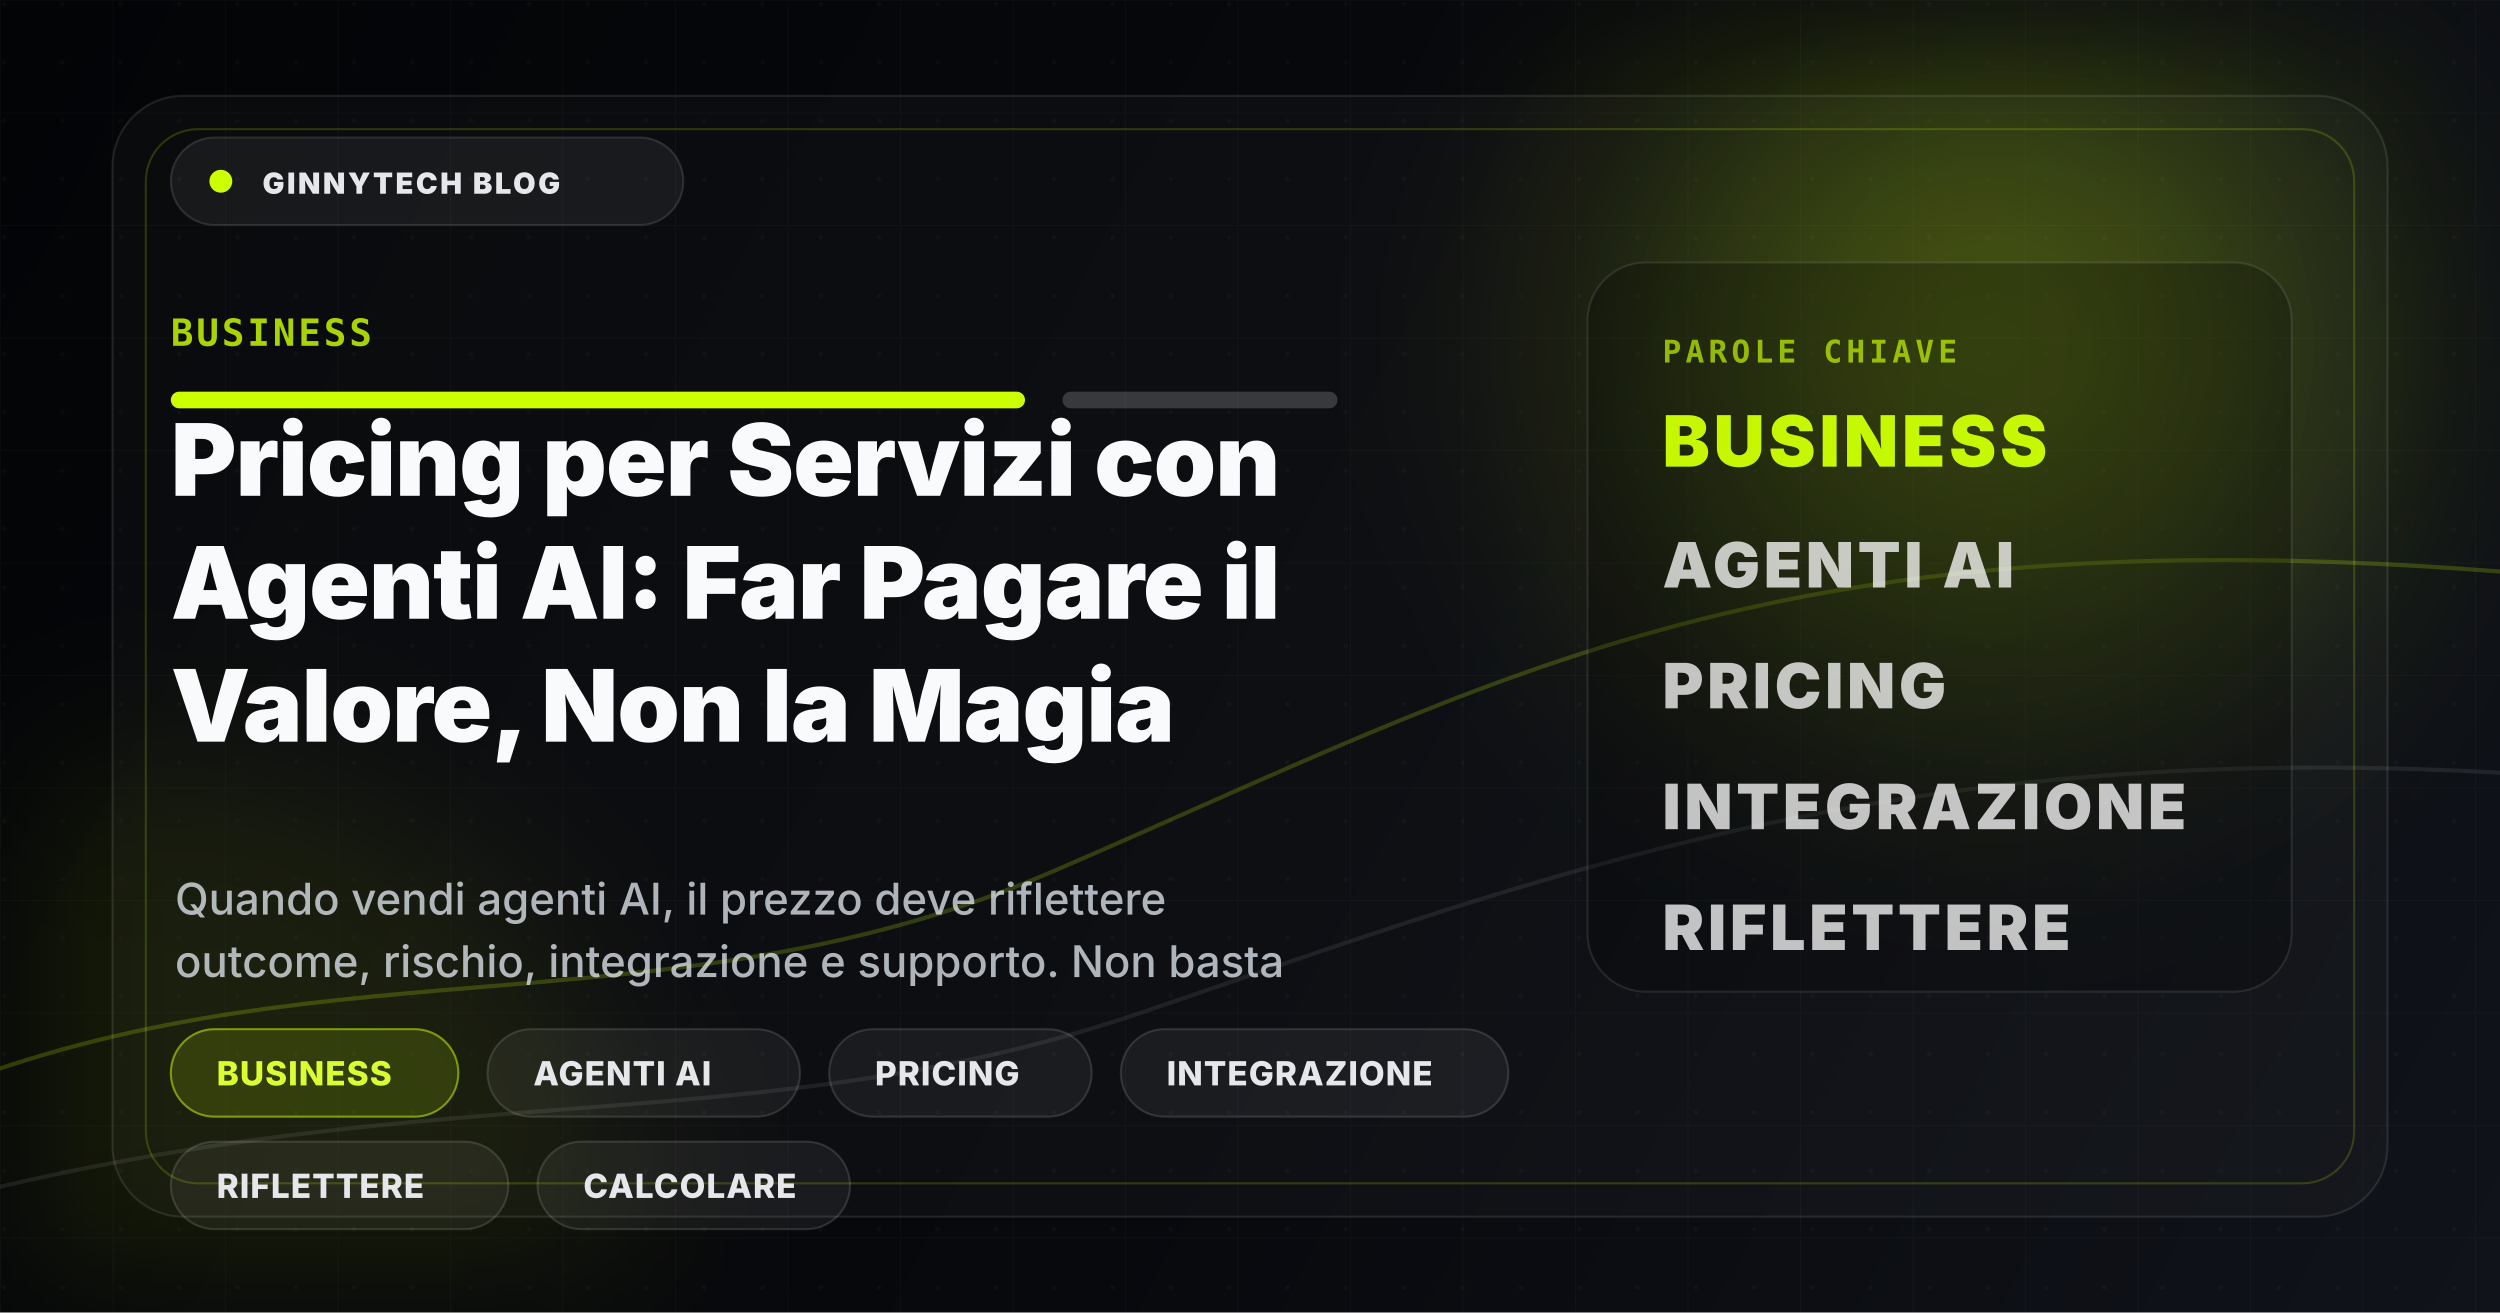
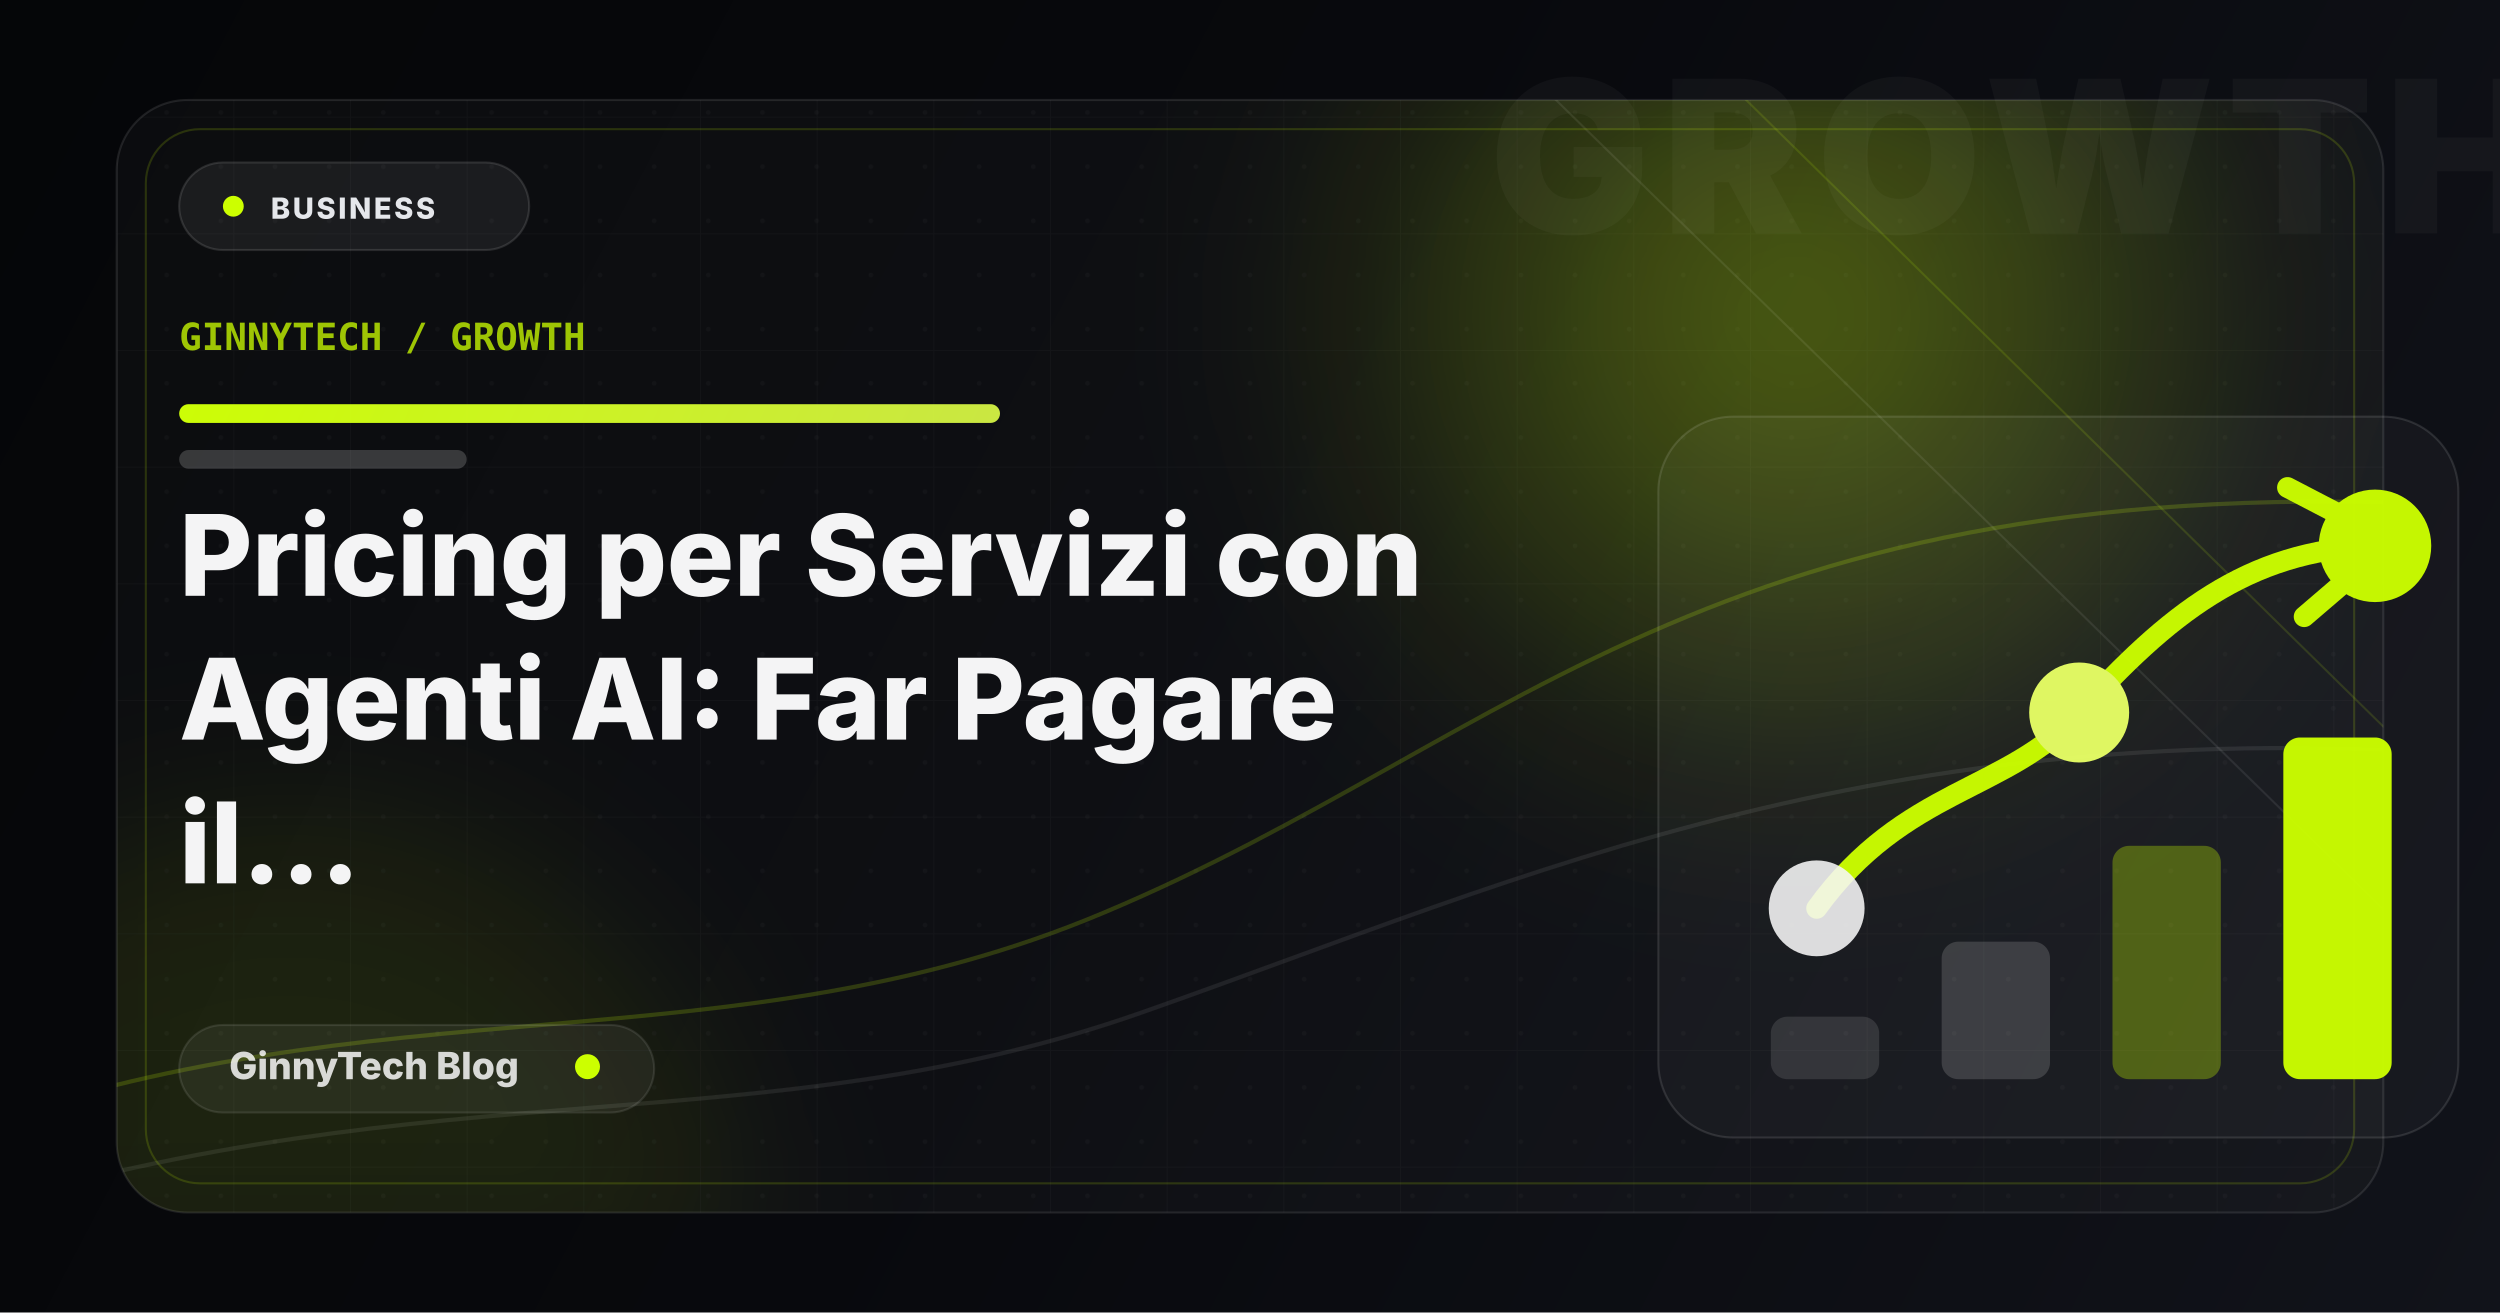
- <svg xmlns="http://www.w3.org/2000/svg" width="1200" height="630" viewBox="0 0 1200 630" fill="none" role="img" aria-label="Copertina articolo GinnyTech: Pricing per Servizi con Agenti AI: Far Pagare il Valore, Non la Magia">
+ <svg xmlns="http://www.w3.org/2000/svg" width="1200" height="630" viewBox="0 0 1200 630" fill="none">
  <defs>
    <linearGradient id="bg" x1="0" y1="0" x2="1200" y2="630" gradientUnits="userSpaceOnUse">
-       <stop offset="0" stop-color="#030406" />
-       <stop offset="0.55" stop-color="#08090d" />
-       <stop offset="1" stop-color="#10131a" />
+       <stop offset="0" stop-color="#050608" />
+       <stop offset="0.46" stop-color="#08090d" />
+       <stop offset="1" stop-color="#11131a" />
    </linearGradient>
-     <radialGradient id="limeGlow" cx="50%" cy="50%" r="50%">
-       <stop offset="0" stop-color="#ccff00" stop-opacity="0.34" />
+     <linearGradient id="lime" x1="96" y1="100" x2="1060" y2="548" gradientUnits="userSpaceOnUse">
+       <stop offset="0" stop-color="#ccff00" stop-opacity="1" />
+       <stop offset="0.52" stop-color="#e7ff65" stop-opacity="0.86" />
+       <stop offset="1" stop-color="#b3e600" stop-opacity="0.9" />
+     </linearGradient>
+     <radialGradient id="glow" cx="50%" cy="50%" r="50%">
+       <stop offset="0" stop-color="#ccff00" stop-opacity="0.35" />
      <stop offset="1" stop-color="#ccff00" stop-opacity="0" />
    </radialGradient>
-     <pattern id="grid" width="54" height="54" patternUnits="userSpaceOnUse">
-       <path d="M54 0H0V54" stroke="rgba(255,255,255,0.07)" stroke-width="1" />
-     </pattern>
-     <pattern id="dots" width="28" height="28" patternUnits="userSpaceOnUse">
-       <circle cx="2" cy="2" r="1.1" fill="rgba(255,255,255,0.13)" />
-     </pattern>
-     <filter id="blur" x="-50%" y="-50%" width="200%" height="200%">
+     <filter id="softBlur" x="-40%" y="-40%" width="180%" height="180%">
      <feGaussianBlur stdDeviation="44" />
    </filter>
+     <pattern id="dots" width="26" height="26" patternUnits="userSpaceOnUse">
+       <circle cx="2" cy="2" r="1.15" fill="rgba(255,255,255,0.12)" />
+     </pattern>
+     <pattern id="grid" width="56" height="56" patternUnits="userSpaceOnUse">
+       <path d="M56 0H0V56" stroke="rgba(255,255,255,0.08)" stroke-width="1" />
+     </pattern>
+     <clipPath id="frameClip">
+       <rect x="56" y="48" width="1088" height="534" rx="34" />
+     </clipPath>
  </defs>
  <rect width="1200" height="630" fill="url(#bg)" />
-   <rect width="1200" height="630" fill="url(#grid)" opacity="0.34" />
-   <rect width="1200" height="630" fill="url(#dots)" opacity="0.18" />
-   <circle cx="955" cy="166" r="258" fill="url(#limeGlow)" filter="url(#blur)" />
-   <circle cx="80" cy="590" r="220" fill="#ccff00" fill-opacity="0.08" filter="url(#blur)" />
-   <path d="M-20 520C160 452 326 496 506 418C724 324 852 244 1220 276" stroke="rgba(204,255,0,0.20)" stroke-width="2" />
-   <path d="M-18 574C214 516 366 548 548 486C742 420 914 352 1218 372" stroke="rgba(255,255,255,0.08)" stroke-width="2" />
-   <rect x="54" y="46" width="1092" height="538" rx="34" fill="rgba(255,255,255,0.024)" stroke="rgba(255,255,255,0.10)" />
-   <rect x="70" y="62" width="1060" height="506" rx="25" stroke="rgba(204,255,0,0.18)" />
-   <g transform="translate(82 94)">
-     <rect x="0" y="-28" width="246" height="42" rx="21" fill="rgba(255,255,255,0.06)" stroke="rgba(255,255,255,0.12)" />
-     <circle cx="24" cy="-7" r="5.5" fill="#ccff00" />
-     <text x="44" y="-1" font-family="Montserrat, Inter, Arial, sans-serif" font-size="14" font-weight="850" letter-spacing="1.2" fill="#e5e7eb">GINNYTECH BLOG</text>
+   <g clip-path="url(#frameClip)">
+     <rect x="0" y="0" width="1200" height="630" fill="url(#grid)" opacity="0.28" />
+     <rect x="0" y="0" width="1200" height="630" fill="url(#dots)" opacity="0.2" />
+     <circle cx="862" cy="152" r="260" fill="url(#glow)" filter="url(#softBlur)" />
+     <circle cx="138" cy="602" r="210" fill="#ccff00" fill-opacity="0.09" filter="url(#softBlur)" />
+     <path d="M-20 544C180 470 350 514 530 438C730 354 826 218 1208 244" stroke="rgba(204,255,0,0.18)" stroke-width="2" />
+     <path d="M-18 582C212 512 366 550 548 486C736 420 906 338 1210 364" stroke="rgba(255,255,255,0.08)" stroke-width="2" />
+     <path d="M616 -80L1166 458" stroke="rgba(255,255,255,0.08)" stroke-width="1" />
+     <path d="M708 -80L1190 394" stroke="rgba(204,255,0,0.13)" stroke-width="1" />
  </g>
-   <text x="82" y="166" font-family="JetBrains Mono, Consolas, monospace" font-size="18" font-weight="800" letter-spacing="1.4" fill="rgba(204,255,0,0.82)">BUSINESS</text>
-   <rect x="82" y="188" width="410" height="8" rx="4" fill="#ccff00" />
-   <rect x="510" y="188" width="132" height="8" rx="4" fill="rgba(255,255,255,0.18)" />
-   <text x="82" y="238" font-family="Montserrat, Inter, Arial, sans-serif" font-size="48" font-weight="850" letter-spacing="-0.4" fill="#f8fafc">Pricing per Servizi con</text>
-   <text x="82" y="297" font-family="Montserrat, Inter, Arial, sans-serif" font-size="48" font-weight="850" letter-spacing="-0.4" fill="#f8fafc">Agenti AI: Far Pagare il</text>
-   <text x="82" y="356" font-family="Montserrat, Inter, Arial, sans-serif" font-size="48" font-weight="850" letter-spacing="-0.4" fill="#f8fafc">Valore, Non la Magia</text>
-   <text x="84" y="439" font-family="Inter, Arial, sans-serif" font-size="21" font-weight="500" fill="rgba(226,232,240,0.76)">Quando vendi agenti AI, il prezzo deve riflettere</text>
-   <text x="84" y="469" font-family="Inter, Arial, sans-serif" font-size="21" font-weight="500" fill="rgba(226,232,240,0.76)">outcome, rischio, integrazione e supporto. Non basta</text>
-   <g opacity="0.96">
-     <rect x="762" y="126" width="338" height="350" rx="28" fill="rgba(0,0,0,0.24)" stroke="rgba(255,255,255,0.10)" />
-     <text x="798" y="174" font-family="JetBrains Mono, Consolas, monospace" font-size="15" font-weight="800" letter-spacing="2" fill="rgba(204,255,0,0.70)">PAROLE CHIAVE</text>
-     <text x="798" y="224" font-family="Montserrat, Inter, Arial, sans-serif" font-size="34" font-weight="900" letter-spacing="1.8" fill="#ccff00">BUSINESS</text>
-     <text x="798" y="282" font-family="Montserrat, Inter, Arial, sans-serif" font-size="30" font-weight="900" letter-spacing="1.8" fill="rgba(255,255,255,0.78)">AGENTI AI</text>
-     <text x="798" y="340" font-family="Montserrat, Inter, Arial, sans-serif" font-size="30" font-weight="900" letter-spacing="1.8" fill="rgba(255,255,255,0.78)">PRICING</text>
-     <text x="798" y="398" font-family="Montserrat, Inter, Arial, sans-serif" font-size="30" font-weight="900" letter-spacing="1.8" fill="rgba(255,255,255,0.78)">INTEGRAZIONE</text>
-     <text x="798" y="456" font-family="Montserrat, Inter, Arial, sans-serif" font-size="30" font-weight="900" letter-spacing="1.8" fill="rgba(255,255,255,0.78)">RIFLETTERE</text>
+   <rect x="56" y="48" width="1088" height="534" rx="34" fill="rgba(255,255,255,0.025)" stroke="rgba(255,255,255,0.10)" />
+   <rect x="70" y="62" width="1060" height="506" rx="26" stroke="rgba(204,255,0,0.16)" stroke-width="1" />
+   <rect x="86" y="78" width="168" height="42" rx="21" fill="rgba(255,255,255,0.065)" stroke="rgba(255,255,255,0.12)" />
+   <circle cx="112" cy="99" r="5" fill="#ccff00" />
+   <text x="130" y="105" font-family="Montserrat, Inter, Arial, sans-serif" font-size="14" font-weight="800" letter-spacing="1.2" fill="#e5e7eb">BUSINESS</text>
+   <text x="86" y="168" font-family="JetBrains Mono, Consolas, monospace" font-size="18" font-weight="700" fill="rgba(204,255,0,0.76)">GINNYTECH / GROWTH</text>
+   <rect x="86" y="194" width="394" height="9" rx="4.5" fill="url(#lime)" />
+   <rect x="86" y="216" width="138" height="9" rx="4.5" fill="rgba(255,255,255,0.18)" />
+   <text x="715" y="112" font-family="Montserrat, Inter, Arial, sans-serif" font-size="102" font-weight="900" letter-spacing="6" fill="rgba(255,255,255,0.035)">GROWTH</text>
+   <g transform="translate(754 136)" opacity="0.96">
+     <rect x="42" y="64" width="384" height="346" rx="36" fill="rgba(255,255,255,0.035)" stroke="rgba(255,255,255,0.12)" />
+     <path d="M118 300C160 242 210 244 244 206C286 160 324 128 386 126" stroke="#ccff00" stroke-width="10" stroke-linecap="round" fill="none" />
+     <path d="M344 98L394 124L352 160" stroke="#ccff00" stroke-width="10" stroke-linecap="round" stroke-linejoin="round" fill="none" />
+     <circle cx="118" cy="300" r="23" fill="rgba(255,255,255,0.88)" />
+     <circle cx="244" cy="206" r="24" fill="#e7ff65" />
+     <circle cx="386" cy="126" r="27" fill="#ccff00" />
+     <rect x="96" y="352" width="52" height="30" rx="8" fill="rgba(255,255,255,0.12)" />
+     <rect x="178" y="316" width="52" height="66" rx="8" fill="rgba(255,255,255,0.16)" />
+     <rect x="260" y="270" width="52" height="112" rx="8" fill="rgba(204,255,0,0.32)" />
+     <rect x="342" y="218" width="52" height="164" rx="8" fill="#ccff00" />
  </g>
-   <g transform="translate(82 526)">
-     <rect x="0" y="-32" width="138" height="42" rx="21" fill="rgba(204,255,0,0.14)" stroke="rgba(204,255,0,0.52)" />
-     <text x="22" y="-5" font-family="Montserrat, Inter, Arial, sans-serif" font-size="16" font-weight="800" letter-spacing="0.5" fill="#d9ff33">BUSINESS</text>
-   </g>
-   <g transform="translate(234 526)">
-     <rect x="0" y="-32" width="150" height="42" rx="21" fill="rgba(255,255,255,0.055)" stroke="rgba(255,255,255,0.13)" />
-     <text x="22" y="-5" font-family="Montserrat, Inter, Arial, sans-serif" font-size="16" font-weight="800" letter-spacing="0.5" fill="#e5e7eb">AGENTI AI</text>
-   </g>
-   <g transform="translate(398 526)">
-     <rect x="0" y="-32" width="126" height="42" rx="21" fill="rgba(255,255,255,0.055)" stroke="rgba(255,255,255,0.13)" />
-     <text x="22" y="-5" font-family="Montserrat, Inter, Arial, sans-serif" font-size="16" font-weight="800" letter-spacing="0.5" fill="#e5e7eb">PRICING</text>
-   </g>
-   <g transform="translate(538 526)">
-     <rect x="0" y="-32" width="186" height="42" rx="21" fill="rgba(255,255,255,0.055)" stroke="rgba(255,255,255,0.13)" />
-     <text x="22" y="-5" font-family="Montserrat, Inter, Arial, sans-serif" font-size="16" font-weight="800" letter-spacing="0.5" fill="#e5e7eb">INTEGRAZIONE</text>
-   </g>
-   <g transform="translate(82 580)">
-     <rect x="0" y="-32" width="162" height="42" rx="21" fill="rgba(255,255,255,0.055)" stroke="rgba(255,255,255,0.13)" />
-     <text x="22" y="-5" font-family="Montserrat, Inter, Arial, sans-serif" font-size="16" font-weight="800" letter-spacing="0.5" fill="#e5e7eb">RIFLETTERE</text>
-   </g>
-   <g transform="translate(258 580)">
-     <rect x="0" y="-32" width="150" height="42" rx="21" fill="rgba(255,255,255,0.055)" stroke="rgba(255,255,255,0.13)" />
-     <text x="22" y="-5" font-family="Montserrat, Inter, Arial, sans-serif" font-size="16" font-weight="800" letter-spacing="0.5" fill="#e5e7eb">CALCOLARE</text>
+   <text x="86" y="286" font-family="Montserrat, Inter, Arial, sans-serif" font-size="54" font-weight="800" letter-spacing="-0.2" fill="#f4f4f5">Pricing per Servizi con</text>
+   <text x="86" y="355" font-family="Montserrat, Inter, Arial, sans-serif" font-size="54" font-weight="800" letter-spacing="-0.2" fill="#f4f4f5">Agenti AI: Far Pagare</text>
+   <text x="86" y="424" font-family="Montserrat, Inter, Arial, sans-serif" font-size="54" font-weight="800" letter-spacing="-0.2" fill="#f4f4f5">il...</text>
+   <g transform="translate(86 520)">
+     <rect x="0" y="-28" width="228" height="42" rx="21" fill="rgba(255,255,255,0.055)" stroke="rgba(255,255,255,0.10)" />
+     <text x="24" y="-2" font-family="Montserrat, Inter, Arial, sans-serif" font-size="18" font-weight="800" fill="rgba(255,255,255,0.82)">GinnyTech Blog</text>
+     <circle cx="196" cy="-8" r="6" fill="#ccff00" />
  </g>
</svg>
